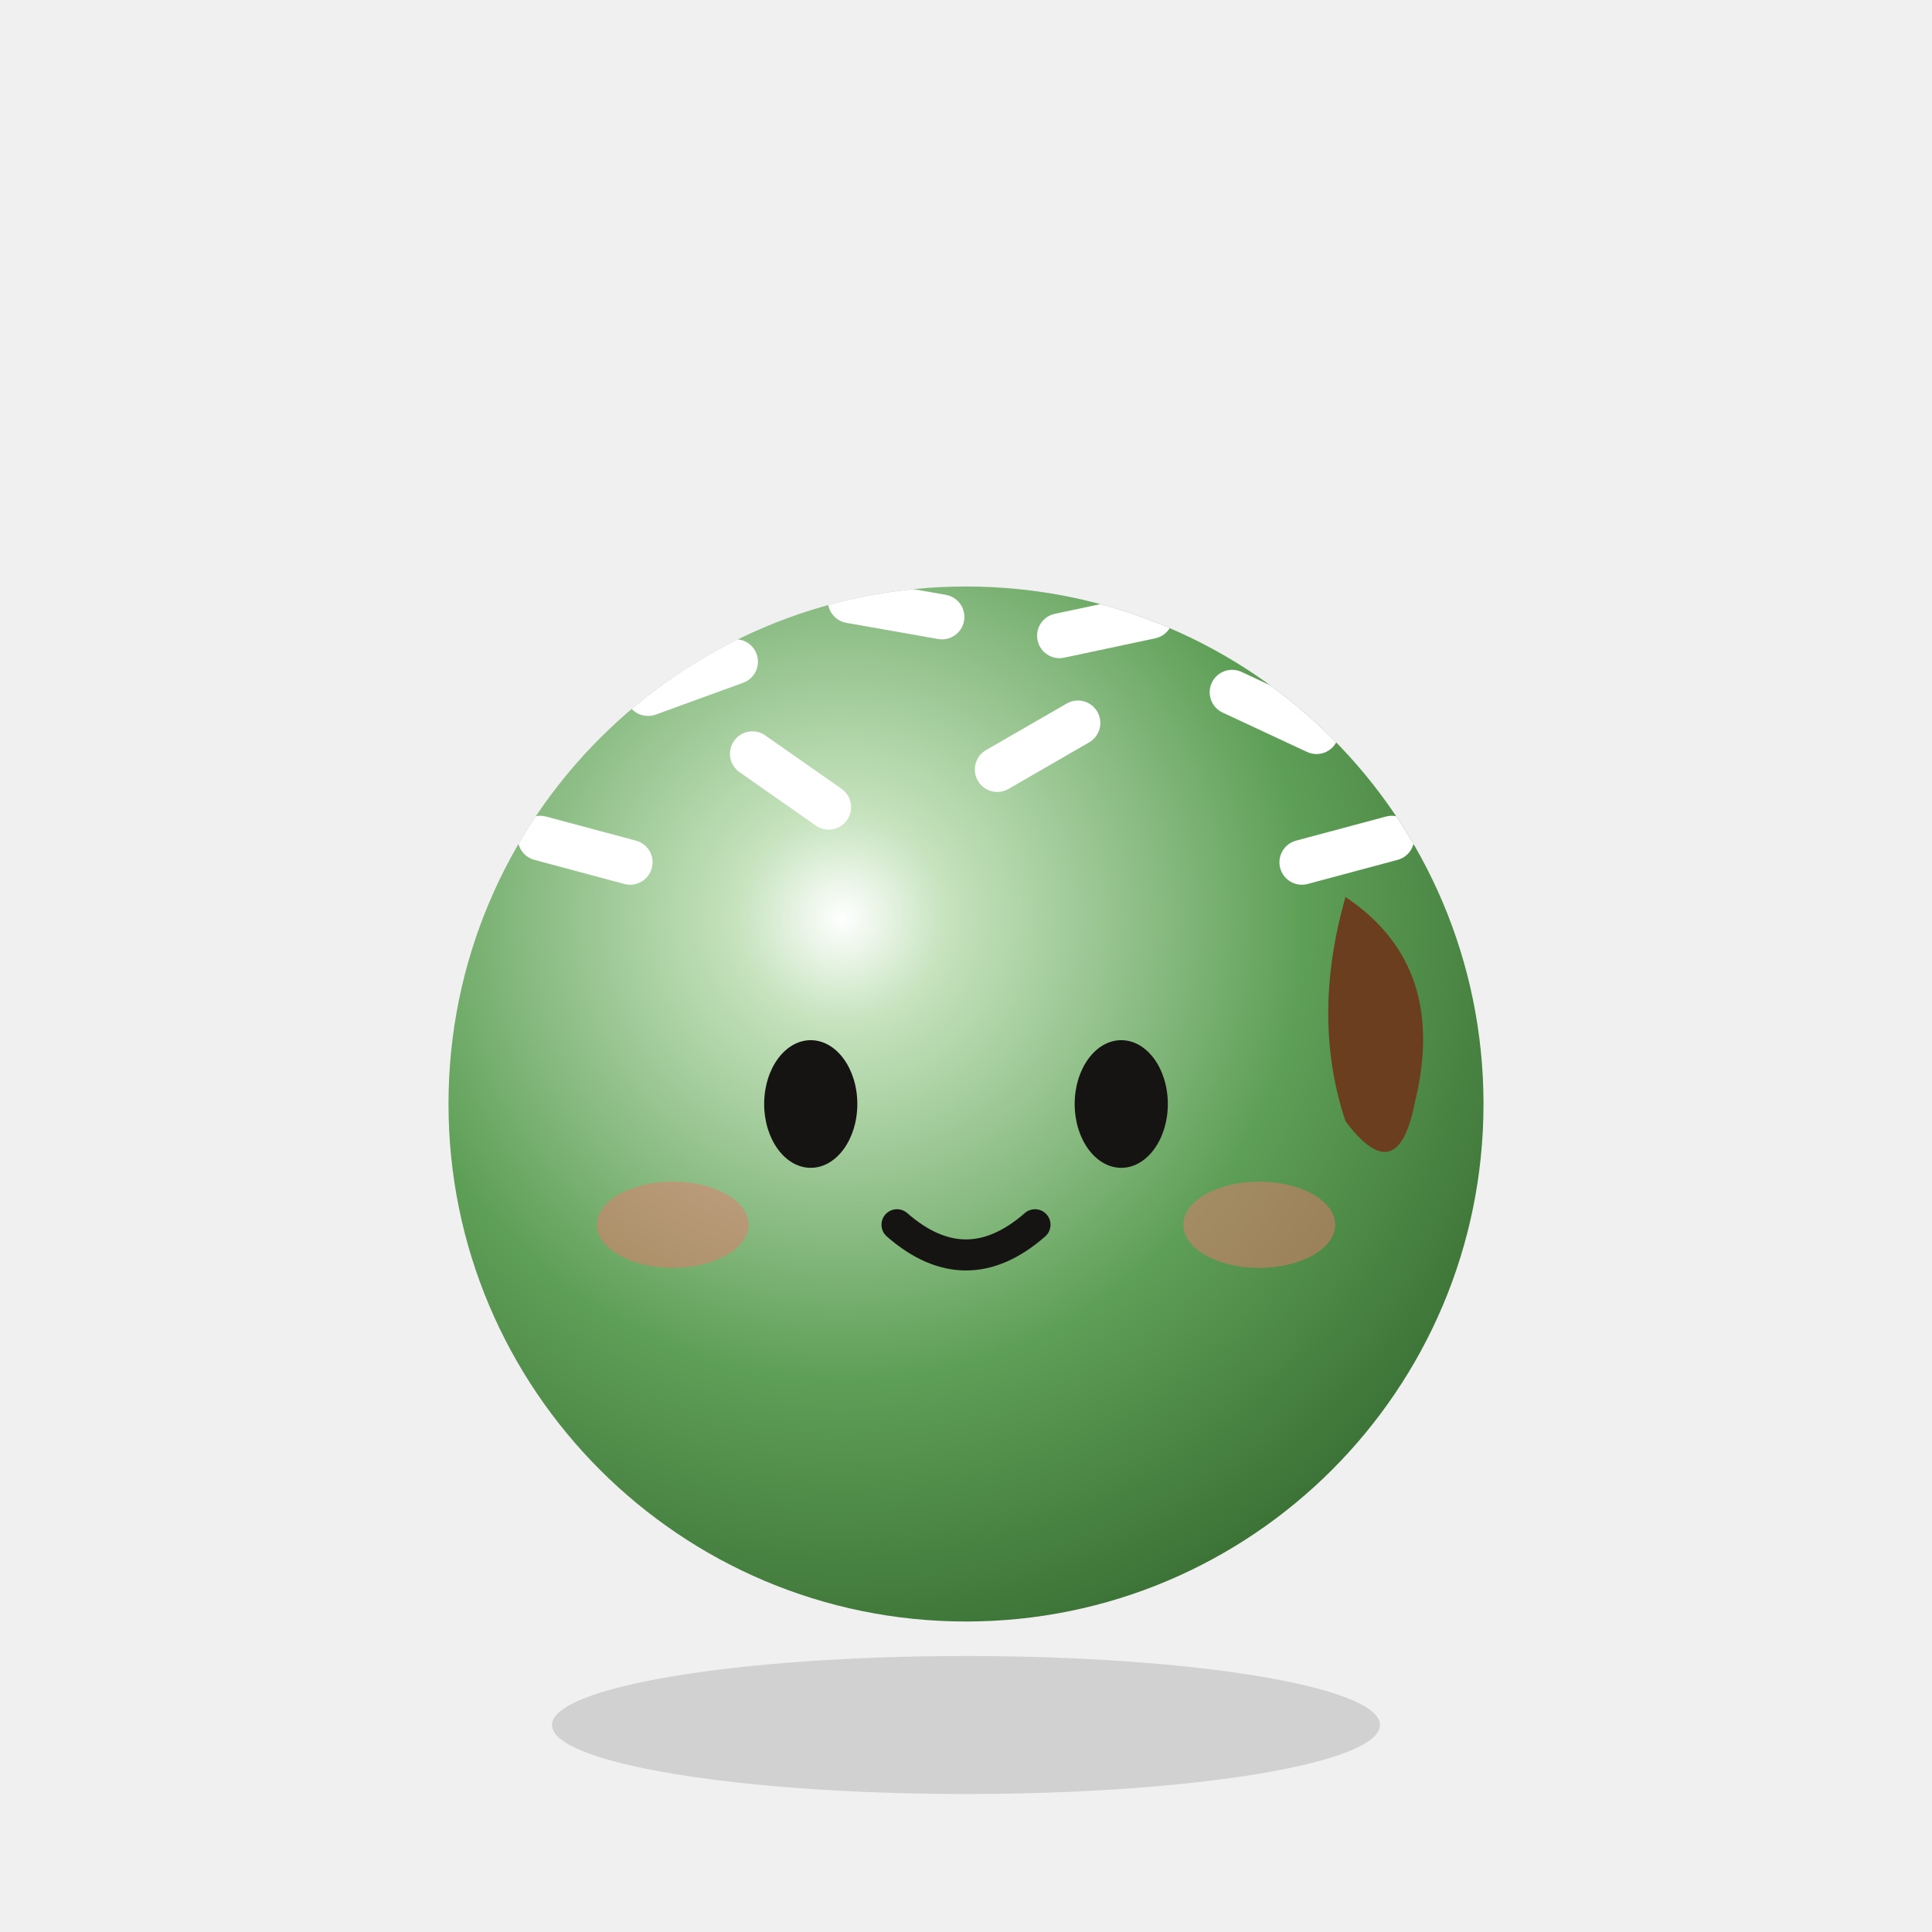
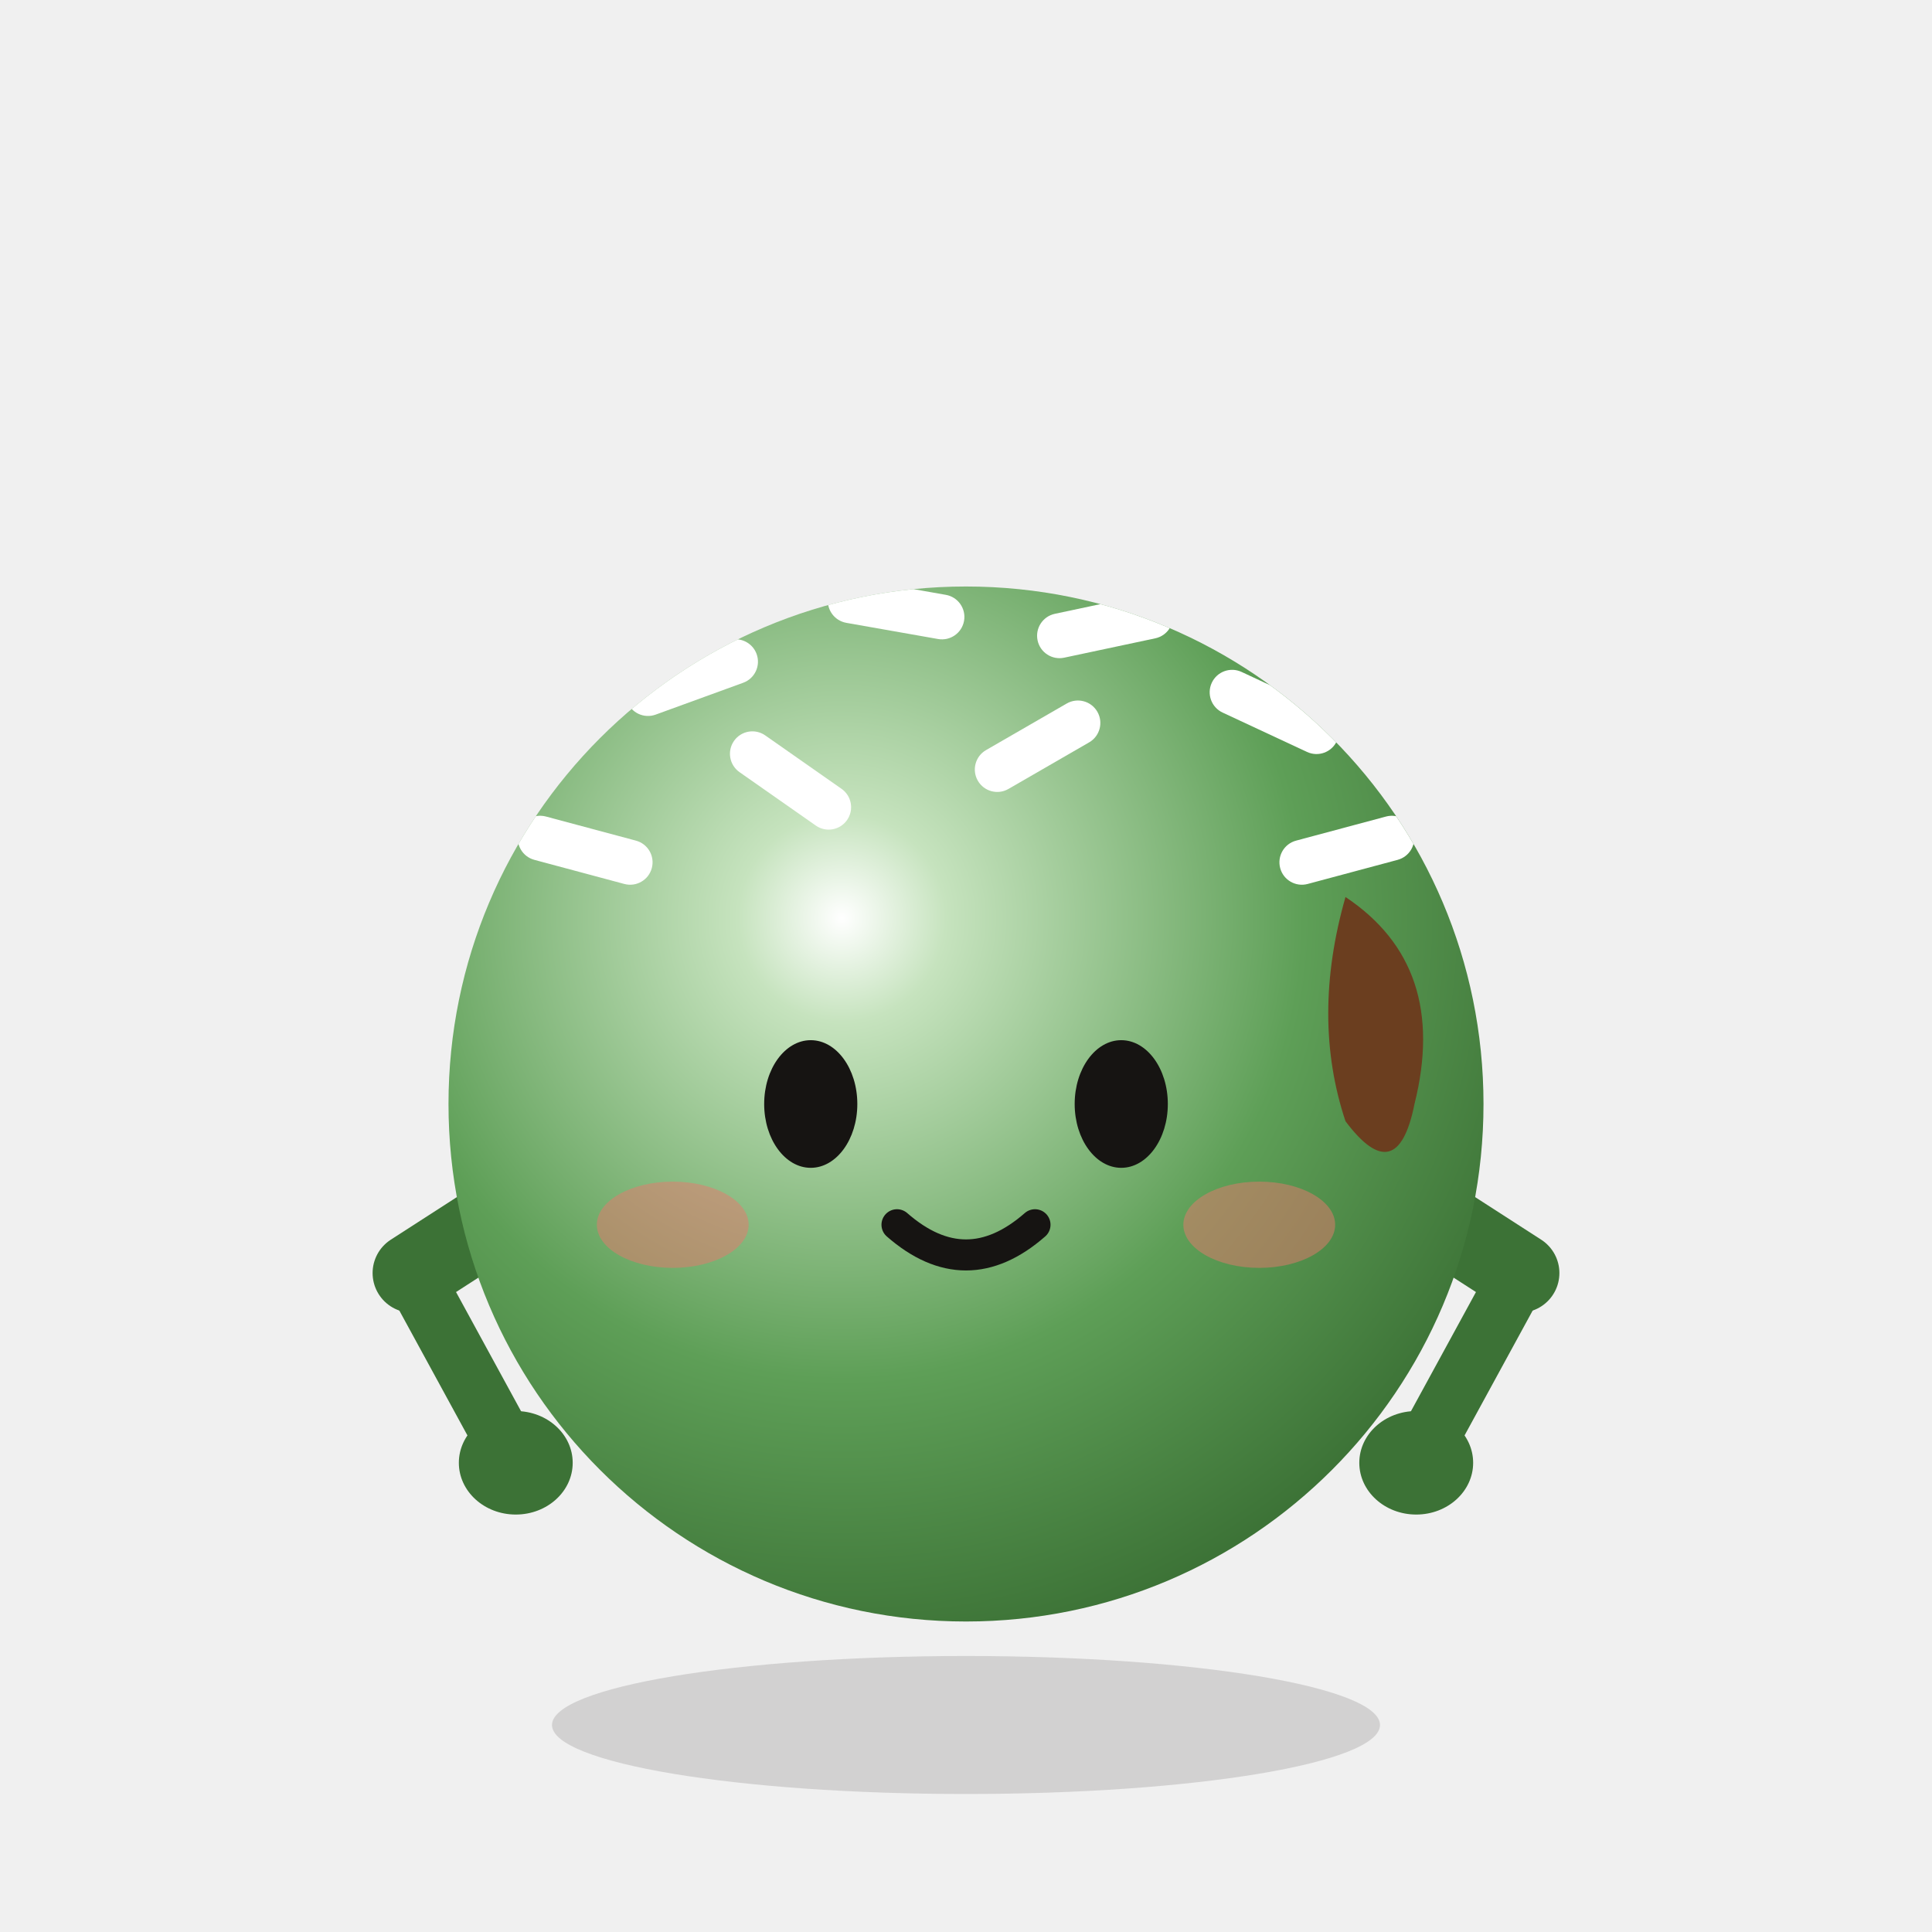
<svg xmlns="http://www.w3.org/2000/svg" width="512" height="512" viewBox="-6 -6 112 112" aria-hidden="true" overflow="visible">
  <defs>
    <radialGradient id="gsp21" cx="38%" cy="32%" r="72%">
      <stop offset="0" stop-color="#FFFFFF" />
      <stop offset="0.14" stop-color="#C6E3BE" />
      <stop offset="0.62" stop-color="#5E9F57" />
      <stop offset="1" stop-color="#3C7236" />
    </radialGradient>
    <clipPath id="csp21">
      <circle cx="50" cy="58" r="30" />
    </clipPath>
  </defs>
  <ellipse cx="50" cy="94" rx="24" ry="4" fill="rgba(22, 20, 18, 0.14)" />
+   <path d="M30.0 60.0 L17.9 67.8" stroke="#3C7236" stroke-width="4.6" fill="none" stroke-linecap="round" />
+   <circle cx="17.9" cy="67.8" r="2.0" fill="#3C7236" />
+   <path d="M17.9 67.8 L23.9 78.8" stroke="#3C7236" stroke-width="3.4" fill="none" stroke-linecap="round" />
+   <ellipse cx="23.9" cy="78.8" rx="3.3" ry="3.0" fill="#3C7236" />
+   <path d="M70.0 60.0 L82.1 67.8" stroke="#3C7236" stroke-width="4.6" fill="none" stroke-linecap="round" />
+   <circle cx="82.1" cy="67.8" r="2.0" fill="#3C7236" />
+   <path d="M82.1 67.8 L76.1 78.8" stroke="#3C7236" stroke-width="3.4" fill="none" stroke-linecap="round" />
+   <ellipse cx="76.1" cy="78.8" rx="3.3" ry="3.0" fill="#3C7236" />
  <circle cx="50" cy="58" r="30" fill="url(#gsp21)" />
  <g clip-path="url(#csp21)">
    <rect x="30" y="32" width="8" height="2.6" rx="1.3" fill="#FFFFFF" transform="rotate(-20 34 33)" />
    <rect x="42" y="28" width="8" height="2.6" rx="1.3" fill="#FFFFFF" transform="rotate(10 46 29)" />
    <rect x="54" y="29" width="8" height="2.6" rx="1.3" fill="#FFFFFF" transform="rotate(-12 58 30)" />
    <rect x="64" y="34" width="8" height="2.6" rx="1.3" fill="#FFFFFF" transform="rotate(25 68 35)" />
    <rect x="36" y="38" width="8" height="2.6" rx="1.3" fill="#FFFFFF" transform="rotate(35 40 39)" />
    <rect x="50" y="36" width="8" height="2.6" rx="1.3" fill="#FFFFFF" transform="rotate(-30 54 37)" />
    <rect x="24" y="42" width="8" height="2.6" rx="1.3" fill="#FFFFFF" transform="rotate(15 28 43)" />
    <rect x="68" y="42" width="8" height="2.6" rx="1.3" fill="#FFFFFF" transform="rotate(-15 72 43)" />
    <path d="M72 46 q6 4 4 12 q-1 5 -4 1 q-2 -6 0 -13 Z" fill="#6B3E1F" />
  </g>
  <ellipse cx="41" cy="58" rx="2.7" ry="3.7" fill="#161412" />
  <ellipse cx="59" cy="58" rx="2.7" ry="3.7" fill="#161412" />
  <ellipse cx="33" cy="65" rx="4.4" ry="2.5" fill="#E9786E" fill-opacity="0.5" />
  <ellipse cx="67" cy="65" rx="4.4" ry="2.5" fill="#E9786E" fill-opacity="0.5" />
  <path d="M46 65 Q50 68.5 54 65" fill="none" stroke="#161412" stroke-width="1.8" stroke-linecap="round" />
</svg>
